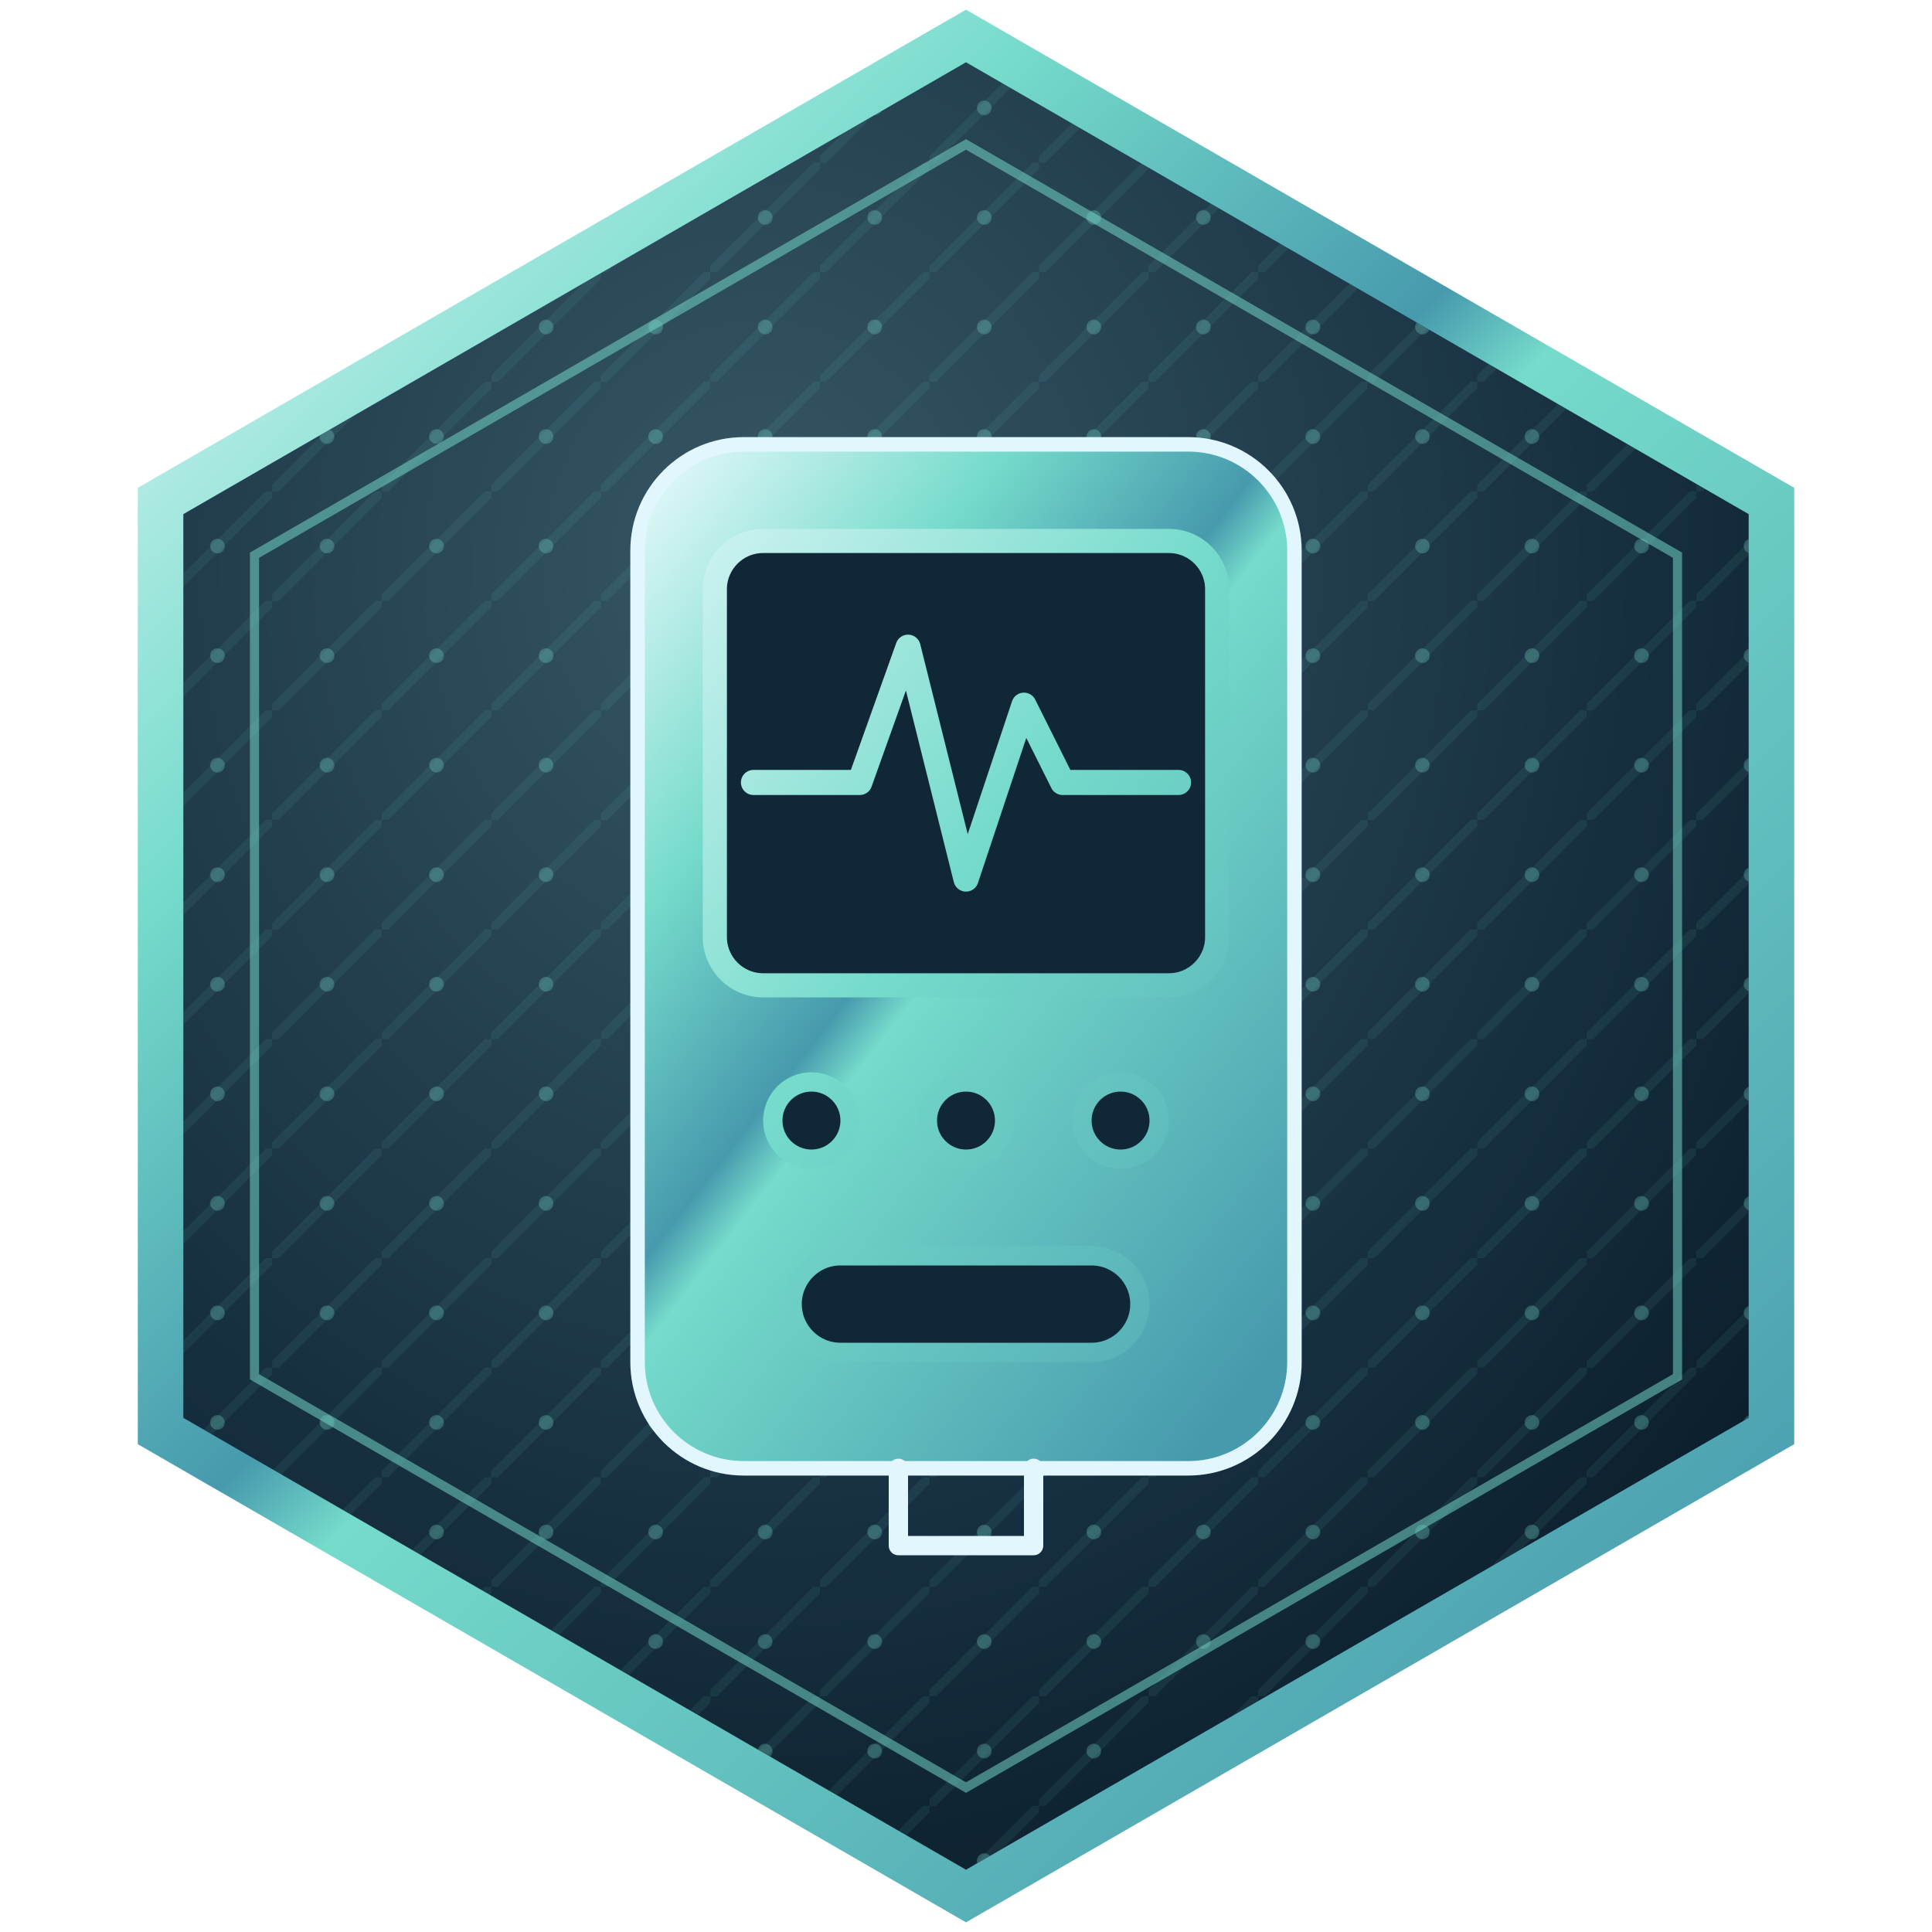
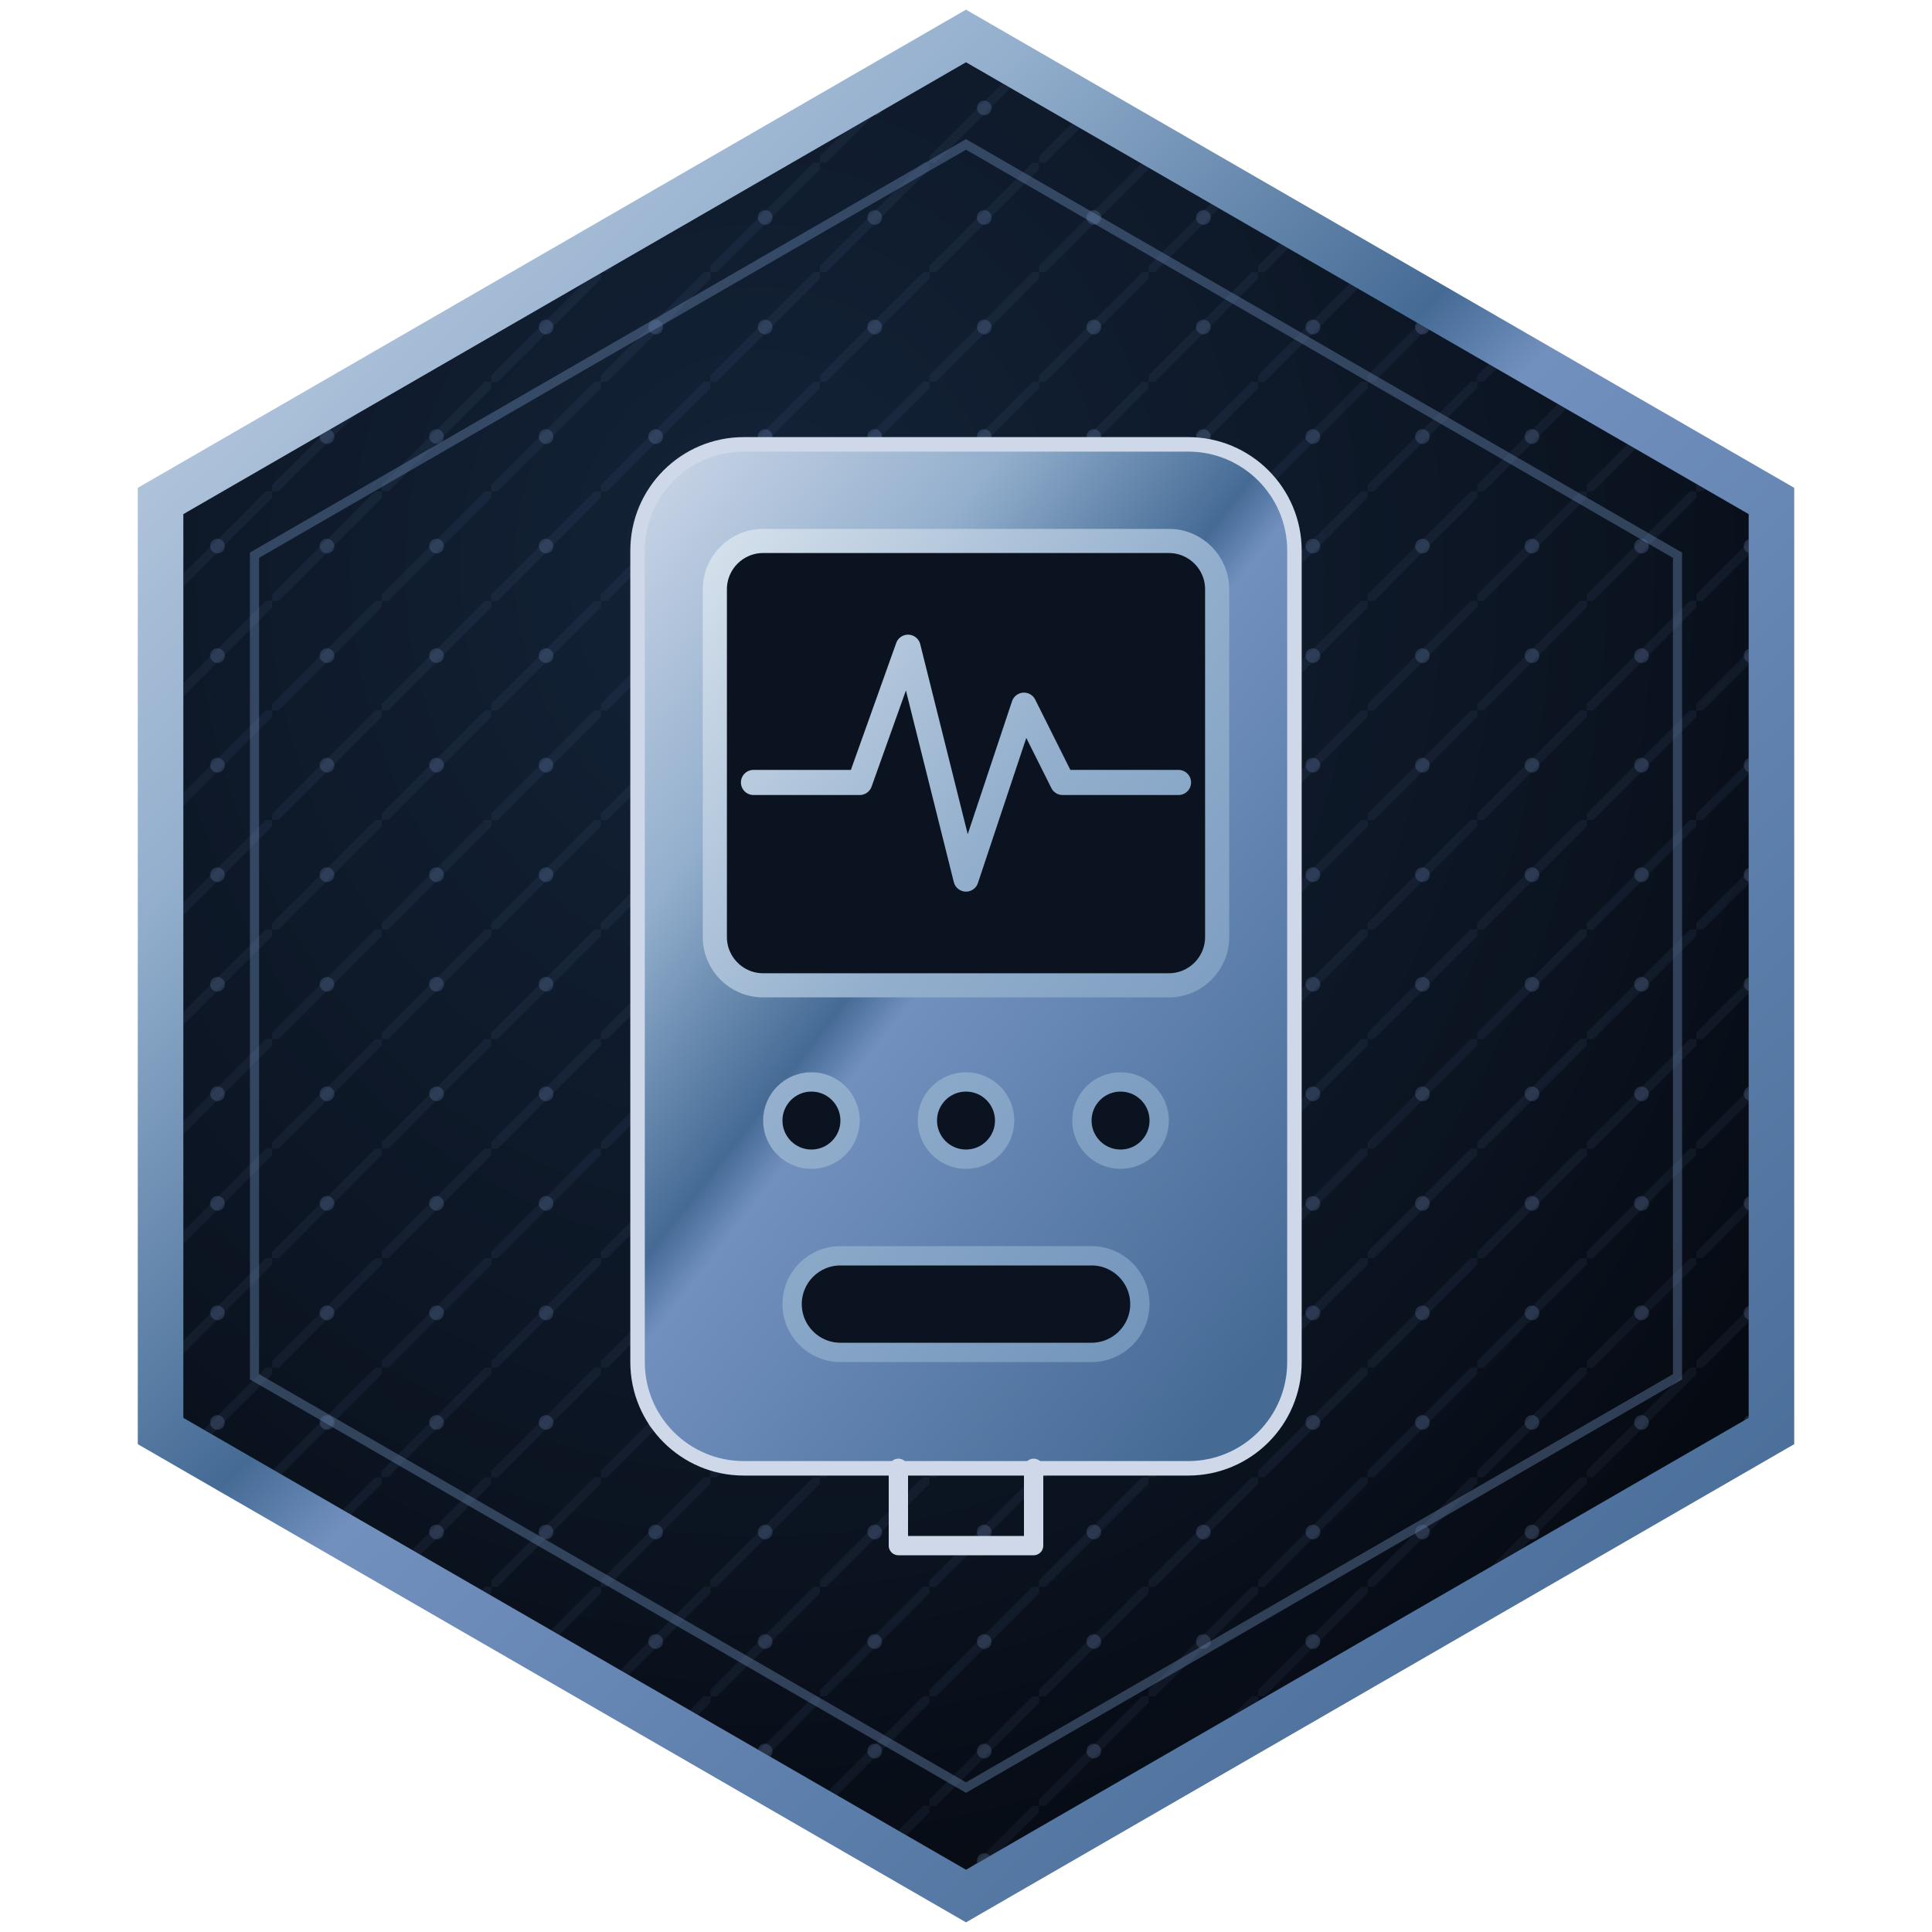
<svg xmlns="http://www.w3.org/2000/svg" width="200" height="200" viewBox="0 0 200 200" role="img" aria-labelledby="title desc">
  <defs>
    <linearGradient id="metal" x2=".82" y2="1">
-       <stop stop-color="#effbff" />
-       <stop offset=".28" stop-color="#75dbcb" />
-       <stop offset=".48" stop-color="#479aad" />
-       <stop offset=".53" stop-color="#75dbcb" />
-       <stop offset="1" stop-color="#479aad" />
+       <stop stop-color="#CED8E9" />
+       <stop offset=".28" stop-color="#93AFCD" />
+       <stop offset=".48" stop-color="#456B95" />
+       <stop offset=".53" stop-color="#7290BE" />
+       <stop offset="1" stop-color="#456B95" />
    </linearGradient>
    <linearGradient id="light" gradientUnits="userSpaceOnUse" x1="48" y1="60" x2="152" y2="140">
-       <stop stop-color="#effbff" />
-       <stop offset=".45" stop-color="#75dbcb" />
-       <stop offset="1" stop-color="#479aad" />
+       <stop stop-color="#F2F6F9" />
+       <stop offset=".45" stop-color="#93AFCD" />
+       <stop offset="1" stop-color="#6086B0" />
    </linearGradient>
    <radialGradient id="field" cx=".37" cy=".28" r=".85">
-       <stop stop-color="#365766" />
-       <stop offset=".65" stop-color="#162f40" />
-       <stop offset="1" stop-color="#091a26" />
+       <stop stop-color="#132338" />
+       <stop offset=".65" stop-color="#0B1320" />
+       <stop offset="1" stop-color="#04070D" />
    </radialGradient>
    <pattern id="etch" width="12" height="12" patternUnits="userSpaceOnUse">
-       <path d="M0 12 12 0" stroke="#75dbcb" stroke-opacity=".08" />
-       <circle cx="6" cy="6" r=".8" fill="#75dbcb" opacity=".3" />
+       <path d="M0 12 12 0" stroke="#7290BE" stroke-opacity=".08" />
+       <circle cx="6" cy="6" r=".8" fill="#7290BE" opacity=".25" />
    </pattern>
  </defs>
  <path d="M100 1 185.737 50.5 185.737 149.5 100 199 14.263 149.5 14.263 50.5Z" fill="url(#metal)" />
  <g transform="translate(100 100) scale(.945) translate(-100 -100)">
    <path d="M100 1 185.737 50.5 185.737 149.5 100 199 14.263 149.5 14.263 50.5Z" fill="url(#field)" />
    <path d="M100 1 185.737 50.5 185.737 149.5 100 199 14.263 149.5 14.263 50.5Z" fill="url(#etch)" />
-     <path d="M100 10 177.942 55 177.942 145 100 190 22.058 145 22.058 55Z" fill="none" stroke="#75dbcb" opacity=".52" />
+     <path d="M100 10 177.942 55 177.942 145 100 190 22.058 145 22.058 55Z" fill="none" stroke="#7290BE" opacity=".38" />
  </g>
  <g fill="none" stroke-linejoin="round" stroke-linecap="round">
-     <rect x="66" y="46" width="68" height="106" rx="11" fill="url(#metal)" stroke="#e1f6fd" stroke-width="1.5" />
-     <rect x="74" y="56" width="52" height="46" rx="5" fill="#102737" stroke="url(#light)" stroke-width="2.5" />
+     <rect x="66" y="46" width="68" height="106" rx="11" fill="url(#metal)" stroke="#CED8E9" stroke-width="1.5" />
+     <rect x="74" y="56" width="52" height="46" rx="5" fill="#0B1320" stroke="url(#light)" stroke-width="2.5" />
    <path d="M78 81h11l5-14 6 24 6-18 4 8h12" stroke="url(#light)" stroke-width="2.6" />
-     <circle cx="84" cy="116" r="4" fill="#102737" stroke="url(#light)" stroke-width="2" />
-     <circle cx="100" cy="116" r="4" fill="#102737" stroke="url(#light)" stroke-width="2" />
-     <circle cx="116" cy="116" r="4" fill="#102737" stroke="url(#light)" stroke-width="2" />
-     <rect x="82" y="130" width="36" height="10" rx="5" fill="#102737" stroke="url(#light)" stroke-width="2" />
-     <path d="M93 152v8h14v-8" stroke="#e1f6fd" stroke-width="2" />
+     <circle cx="84" cy="116" r="4" fill="#0B1320" stroke="url(#light)" stroke-width="2" />
+     <circle cx="100" cy="116" r="4" fill="#0B1320" stroke="url(#light)" stroke-width="2" />
+     <circle cx="116" cy="116" r="4" fill="#0B1320" stroke="url(#light)" stroke-width="2" />
+     <rect x="82" y="130" width="36" height="10" rx="5" fill="#0B1320" stroke="url(#light)" stroke-width="2" />
+     <path d="M93 152v8h14v-8" stroke="#CED8E9" stroke-width="2" />
  </g>
</svg>
